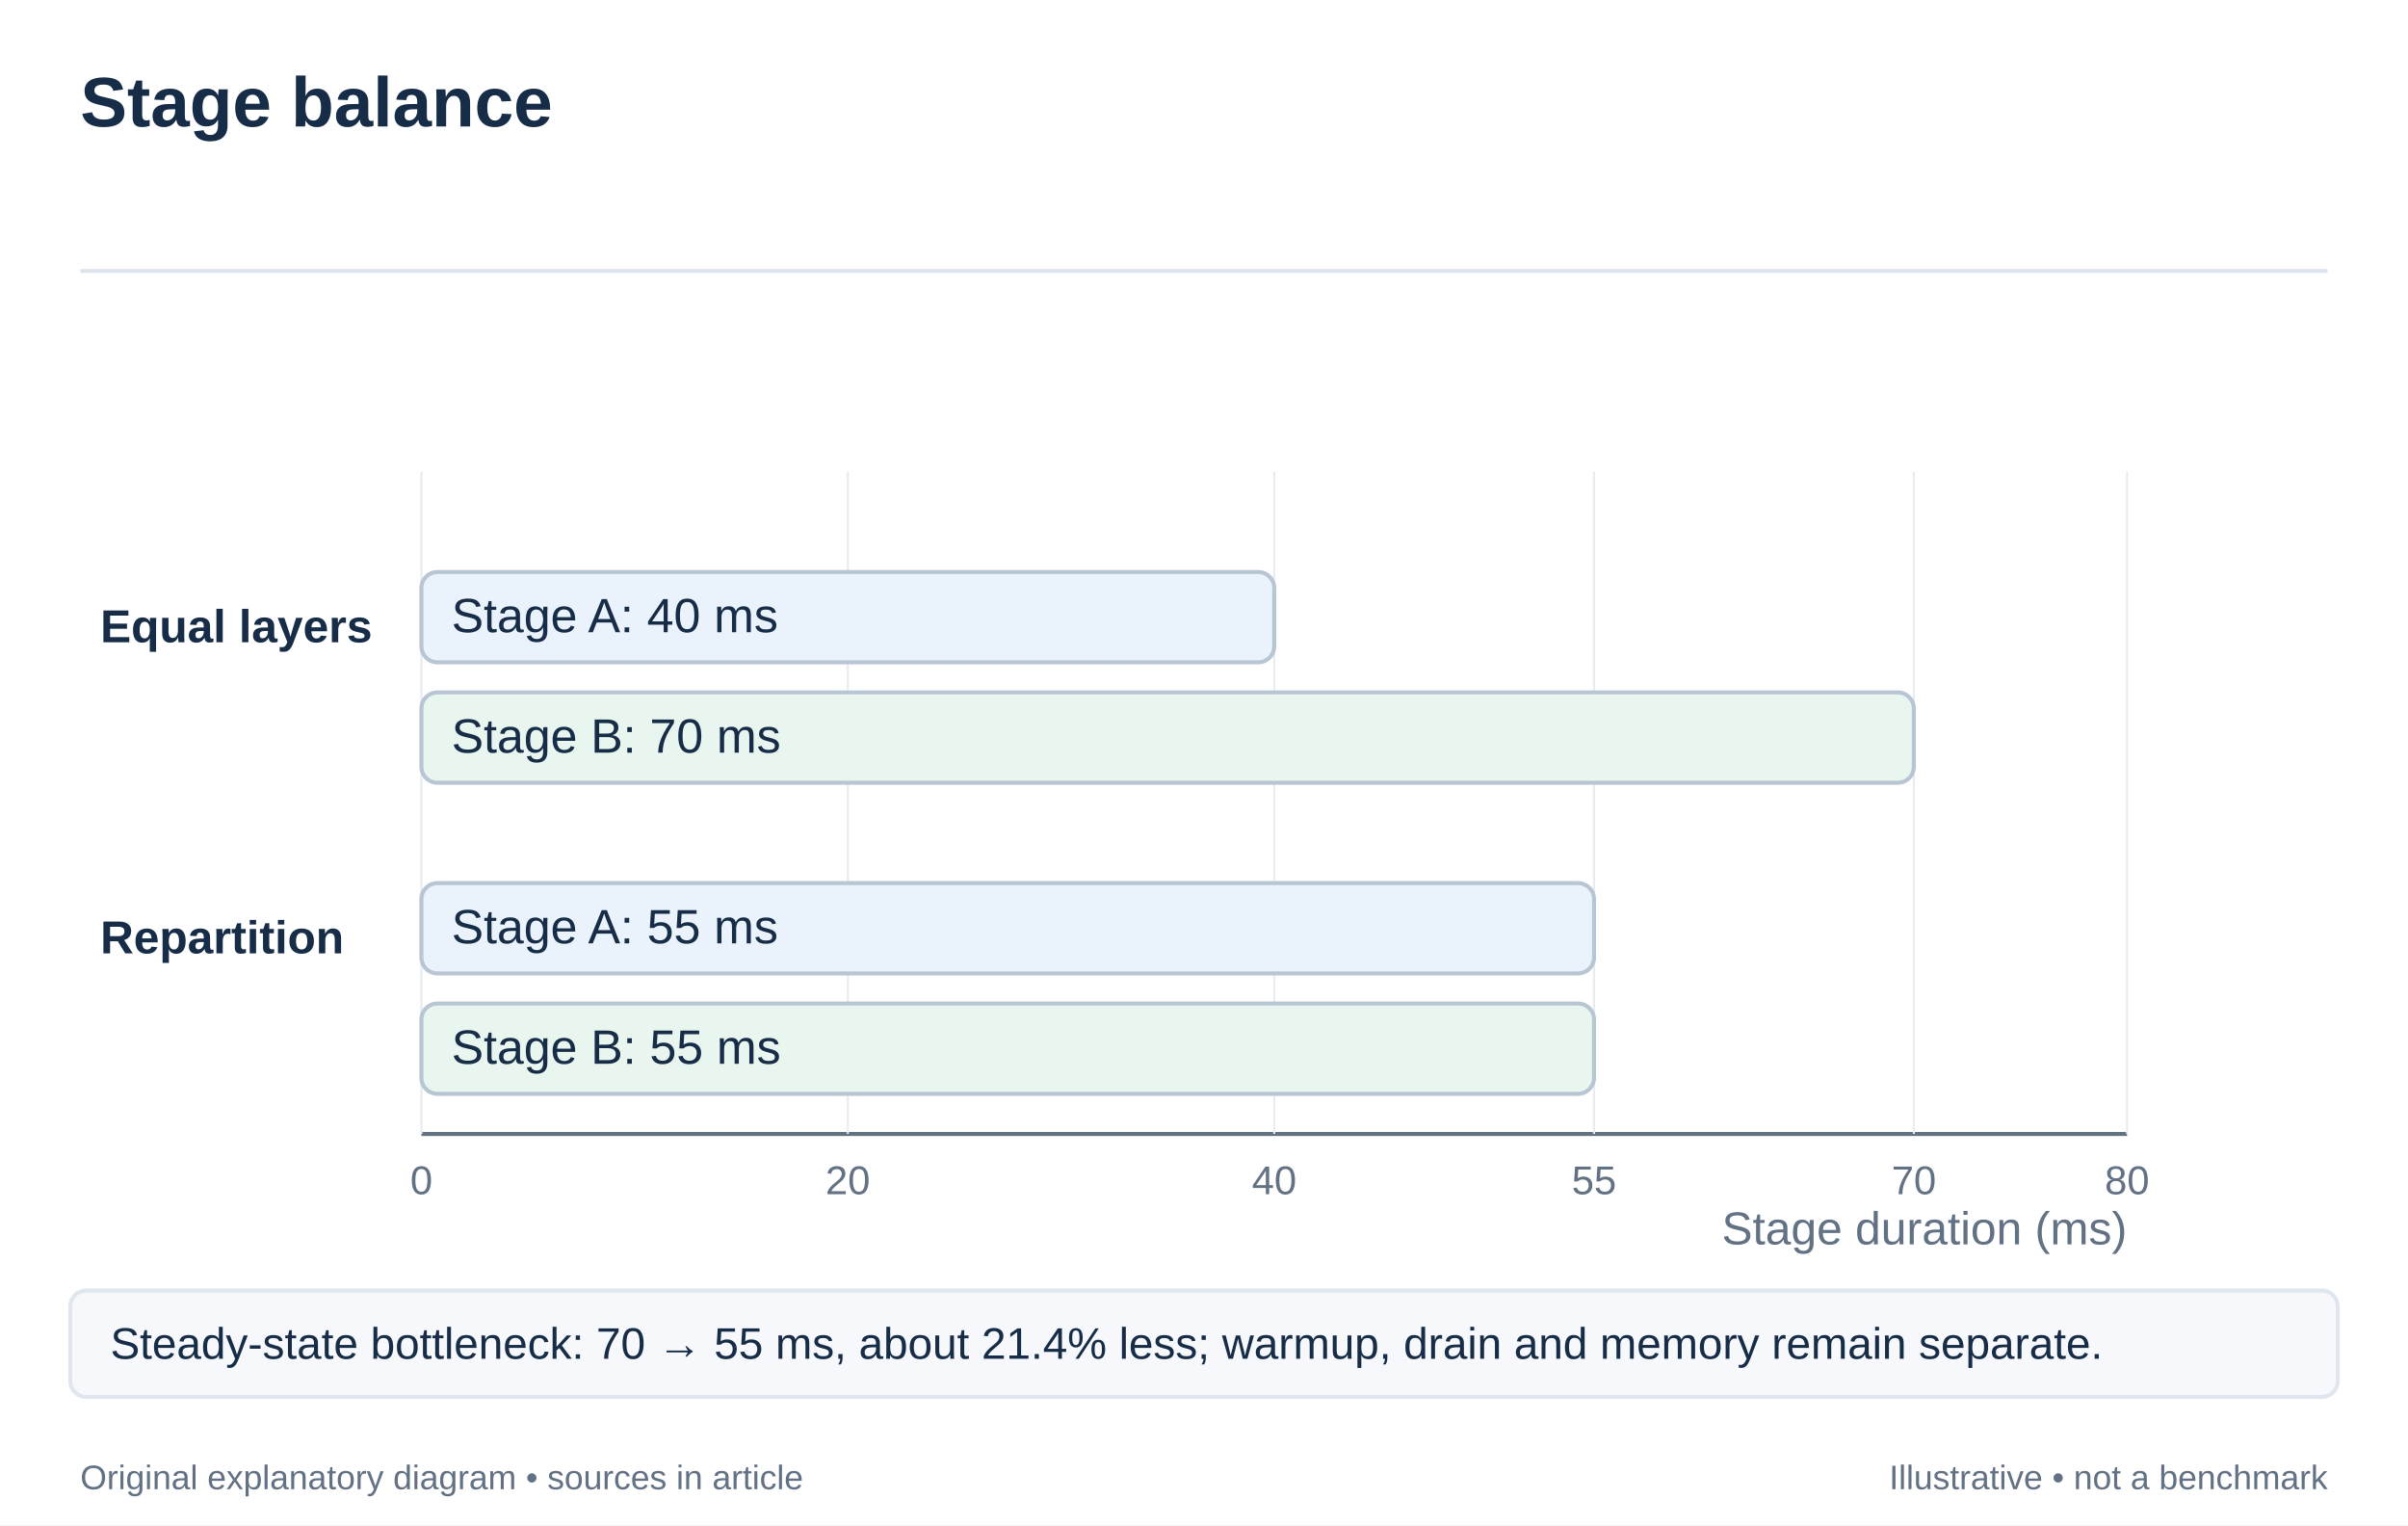
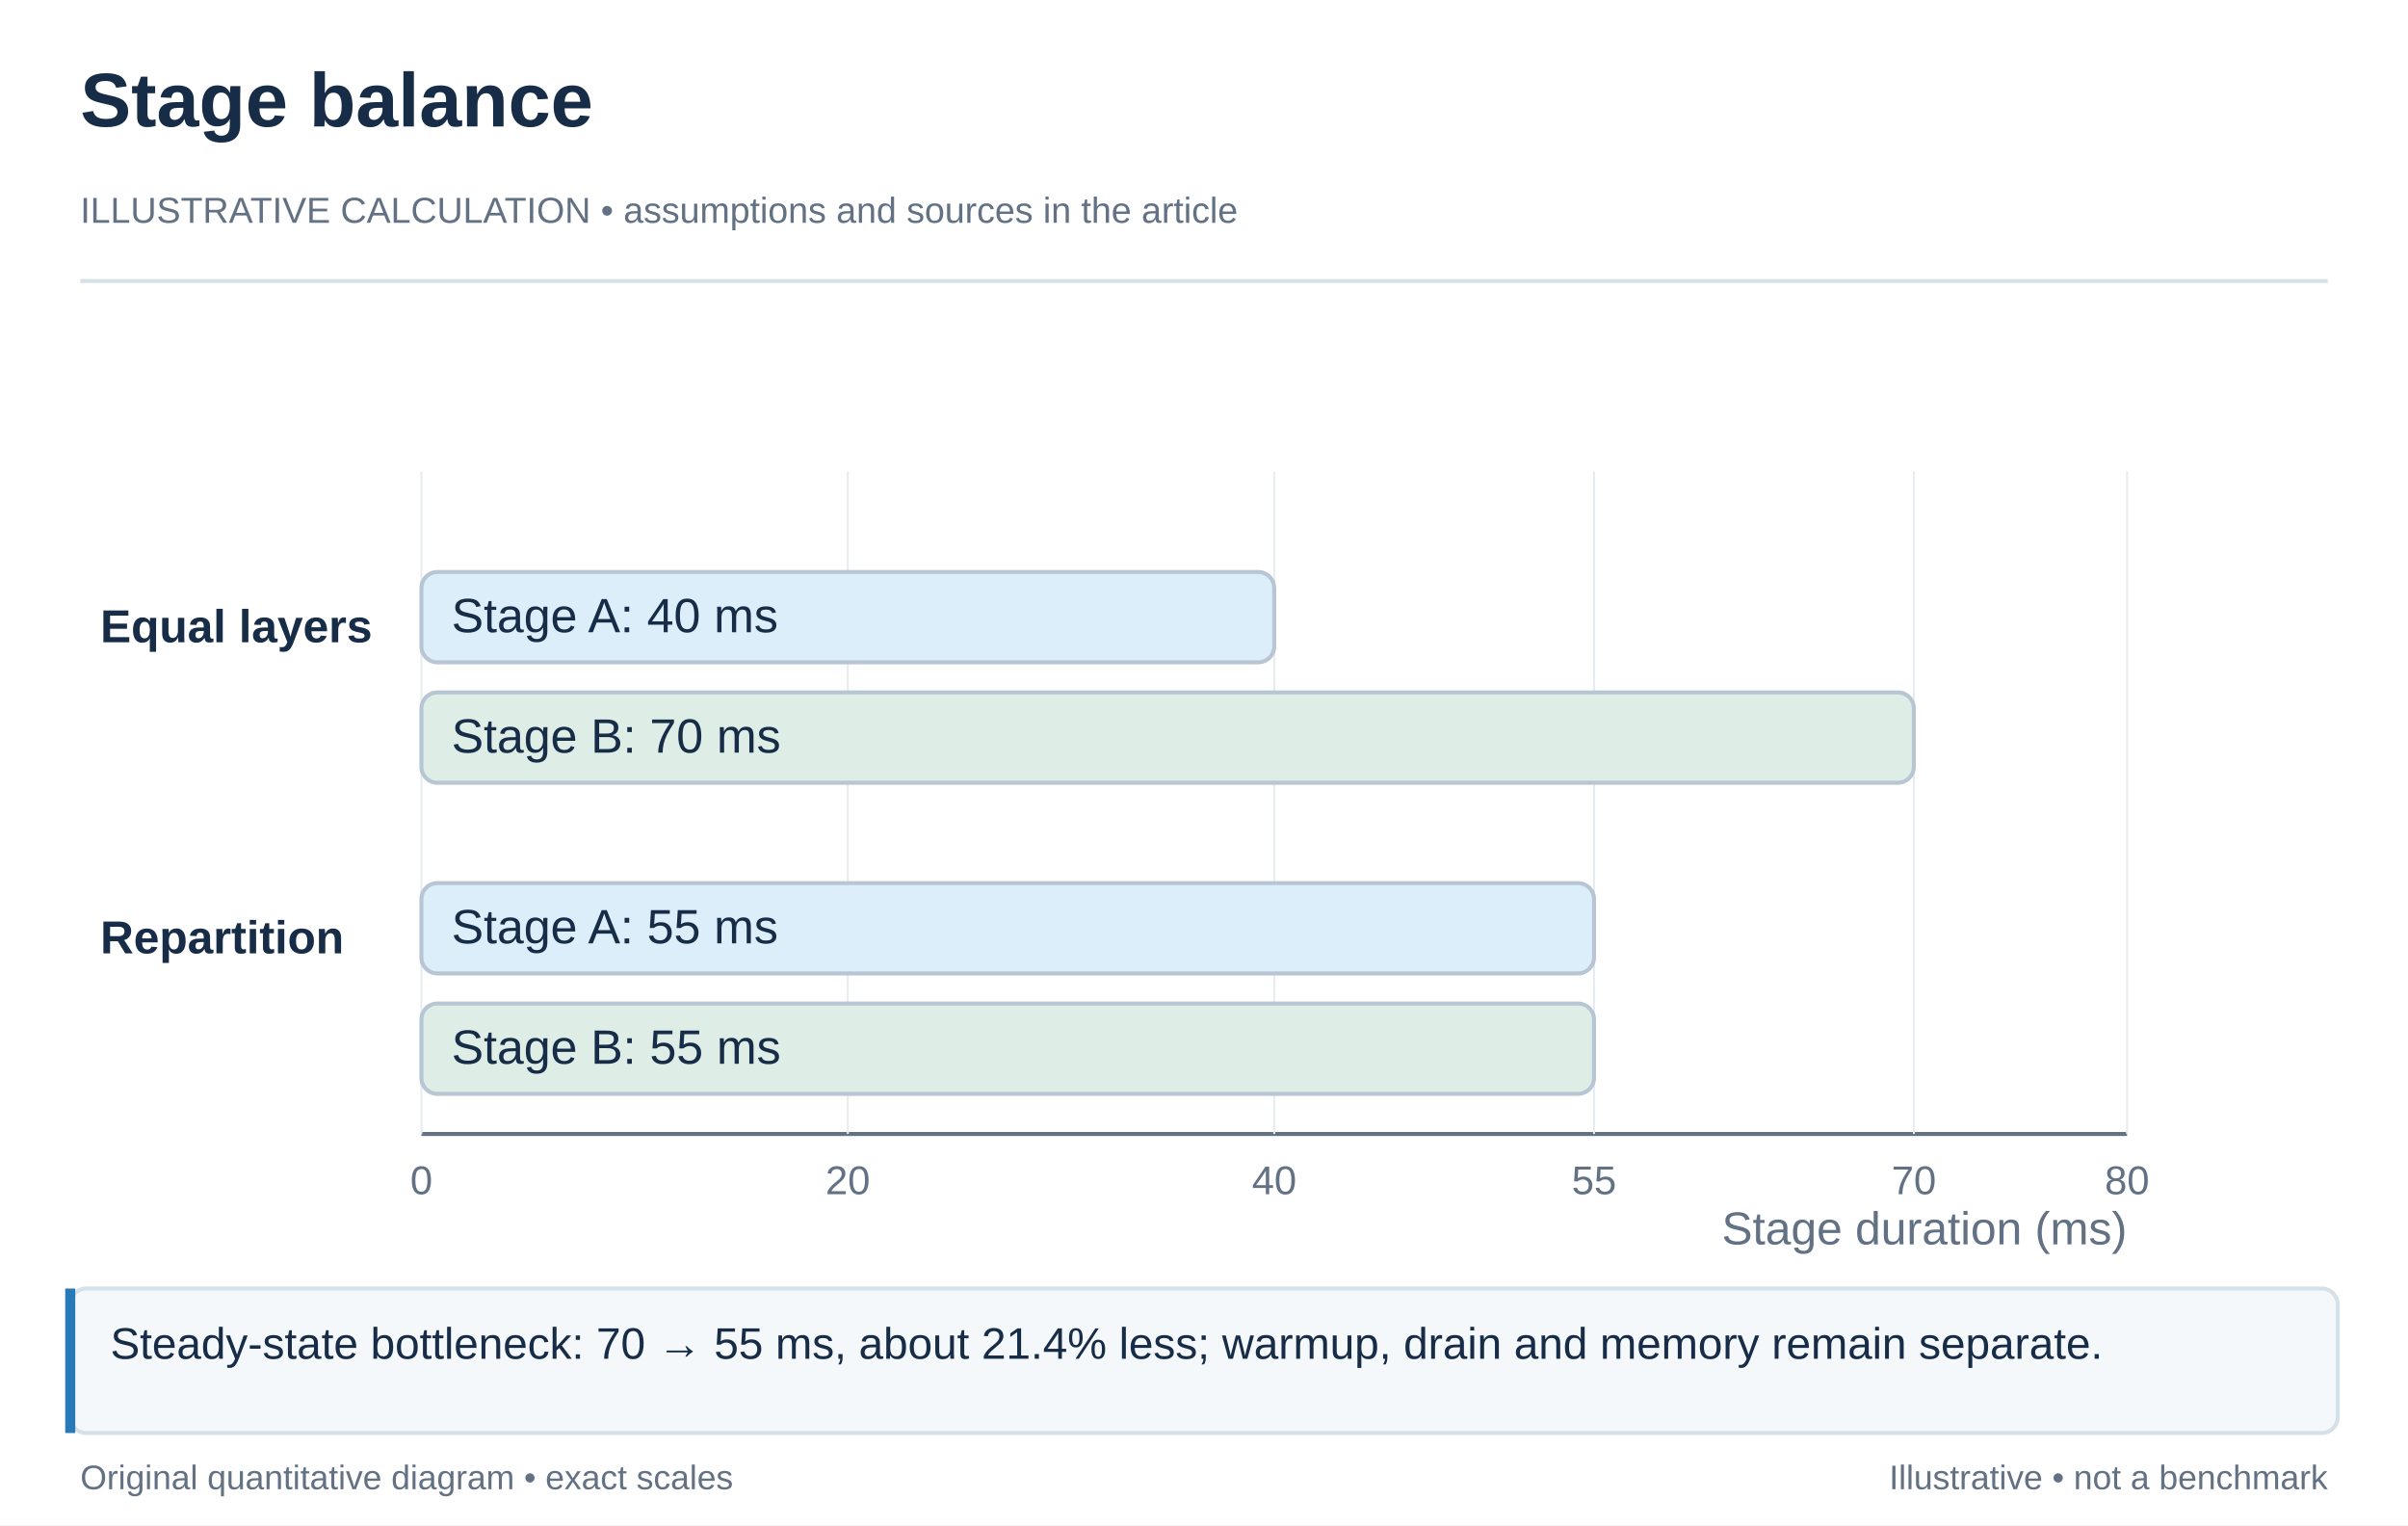
<svg xmlns="http://www.w3.org/2000/svg" width="1200" height="760" viewBox="0 0 1200 760">
  <defs>
    <marker id="a" markerWidth="9" markerHeight="9" refX="8" refY="4" orient="auto-start-reverse">
      <path d="M0,0 L0,8 L9,4 Z" fill="context-stroke" />
    </marker>
    <marker id="a2779b8" markerWidth="9" markerHeight="9" refX="8" refY="4" orient="auto-start-reverse">
      <path d="M0,0 L0,8 L9,4 Z" fill="#2779b8" />
    </marker>
    <marker id="a207b67" markerWidth="9" markerHeight="9" refX="8" refY="4" orient="auto-start-reverse">
      <path d="M0,0 L0,8 L9,4 Z" fill="#207b67" />
    </marker>
    <marker id="a7750a3" markerWidth="9" markerHeight="9" refX="8" refY="4" orient="auto-start-reverse">
      <path d="M0,0 L0,8 L9,4 Z" fill="#7750a3" />
    </marker>
    <marker id="ab16e17" markerWidth="9" markerHeight="9" refX="8" refY="4" orient="auto-start-reverse">
      <path d="M0,0 L0,8 L9,4 Z" fill="#b16e17" />
    </marker>
    <marker id="ab34444" markerWidth="9" markerHeight="9" refX="8" refY="4" orient="auto-start-reverse">
      <path d="M0,0 L0,8 L9,4 Z" fill="#b34444" />
    </marker>
    <marker id="a627183" markerWidth="9" markerHeight="9" refX="8" refY="4" orient="auto-start-reverse">
      <path d="M0,0 L0,8 L9,4 Z" fill="#627183" />
    </marker>
  </defs>
  <rect width="1200" height="760" fill="white" />
  <g font-family="Arial, sans-serif">
-     <text x="40" y="63" fill="#172c46" font-size="35" text-anchor="start" font-weight="bold">Stage balance</text>
-     <path d="M40,135 L1160,135" fill="none" stroke="#dce5ee" stroke-width="2" />
+     <text x="40" y="63" fill="#172c46" font-size="38" text-anchor="start" font-weight="bold">Stage balance</text>
+     <text x="40" y="111" fill="#627183" font-size="18" text-anchor="start" font-weight="normal">ILLUSTRATIVE CALCULATION • assumptions and sources in the article</text>
+     <path d="M40,140 L1160,140" fill="none" stroke="#d5e0e8" stroke-width="2" />
    <path d="M210,565 L1060,565" fill="none" stroke="#627183" stroke-width="2" />
    <path d="M210.0,565 L210.0,235" fill="none" stroke="#e6ecf2" stroke-width="1" />
    <text x="210.0" y="595" fill="#627183" font-size="20" text-anchor="middle" font-weight="normal">0</text>
    <path d="M422.5,565 L422.5,235" fill="none" stroke="#e6ecf2" stroke-width="1" />
    <text x="422.5" y="595" fill="#627183" font-size="20" text-anchor="middle" font-weight="normal">20</text>
    <path d="M635.0,565 L635.0,235" fill="none" stroke="#e6ecf2" stroke-width="1" />
    <text x="635.0" y="595" fill="#627183" font-size="20" text-anchor="middle" font-weight="normal">40</text>
    <path d="M794.375,565 L794.375,235" fill="none" stroke="#e6ecf2" stroke-width="1" />
    <text x="794.375" y="595" fill="#627183" font-size="20" text-anchor="middle" font-weight="normal">55</text>
    <path d="M953.75,565 L953.75,235" fill="none" stroke="#e6ecf2" stroke-width="1" />
    <text x="953.75" y="595" fill="#627183" font-size="20" text-anchor="middle" font-weight="normal">70</text>
    <path d="M1060.0,565 L1060.0,235" fill="none" stroke="#e6ecf2" stroke-width="1" />
    <text x="1060.0" y="595" fill="#627183" font-size="20" text-anchor="middle" font-weight="normal">80</text>
    <text x="1060" y="620" fill="#627183" font-size="23" text-anchor="end" font-weight="normal">Stage duration (ms)</text>
    <text x="50" y="320" fill="#172c46" font-size="23" text-anchor="start" font-weight="bold">Equal layers</text>
-     <rect x="210" y="285" width="425.0" height="45" rx="8" fill="#eaf3fb" stroke="#b8c5d3" stroke-width="2" />
+     <rect x="210" y="285" width="425.0" height="45" rx="8" fill="#dceef9" stroke="#b8c5d3" stroke-width="2" />
    <text x="225" y="315" fill="#172c46" font-size="24" text-anchor="start" font-weight="normal">Stage A: 40 ms</text>
-     <rect x="210" y="345" width="743.75" height="45" rx="8" fill="#e9f5ef" stroke="#b8c5d3" stroke-width="2" />
+     <rect x="210" y="345" width="743.75" height="45" rx="8" fill="#deeee6" stroke="#b8c5d3" stroke-width="2" />
    <text x="225" y="375" fill="#172c46" font-size="24" text-anchor="start" font-weight="normal">Stage B: 70 ms</text>
    <text x="50" y="475" fill="#172c46" font-size="23" text-anchor="start" font-weight="bold">Repartition</text>
-     <rect x="210" y="440" width="584.375" height="45" rx="8" fill="#eaf3fb" stroke="#b8c5d3" stroke-width="2" />
+     <rect x="210" y="440" width="584.375" height="45" rx="8" fill="#dceef9" stroke="#b8c5d3" stroke-width="2" />
    <text x="225" y="470" fill="#172c46" font-size="24" text-anchor="start" font-weight="normal">Stage A: 55 ms</text>
-     <rect x="210" y="500" width="584.375" height="45" rx="8" fill="#e9f5ef" stroke="#b8c5d3" stroke-width="2" />
+     <rect x="210" y="500" width="584.375" height="45" rx="8" fill="#deeee6" stroke="#b8c5d3" stroke-width="2" />
    <text x="225" y="530" fill="#172c46" font-size="24" text-anchor="start" font-weight="normal">Stage B: 55 ms</text>
-     <rect x="35" y="643" width="1130" height="53" rx="8" fill="#f6f8fb" stroke="#dfe6ed" stroke-width="2" />
+     <rect x="35" y="642" width="1130" height="72" rx="8" fill="#f5f8fa" stroke="#d5e0e8" stroke-width="2" />
+     <path d="M35,642 L35,714" fill="none" stroke="#2779b8" stroke-width="5" />
    <text x="55" y="677" fill="#172c46" font-size="22" text-anchor="start" font-weight="normal">Steady-state bottleneck: 70 → 55 ms, about 21.4% less; warmup, drain and memory remain separate.</text>
-     <text x="40" y="742" fill="#627183" font-size="17" text-anchor="start" font-weight="normal">Original explanatory diagram • sources in article</text>
+     <text x="40" y="742" fill="#627183" font-size="17" text-anchor="start" font-weight="normal">Original quantitative diagram • exact scales</text>
    <text x="1160" y="742" fill="#627183" font-size="17" text-anchor="end" font-weight="normal">Illustrative • not a benchmark</text>
  </g>
</svg>
